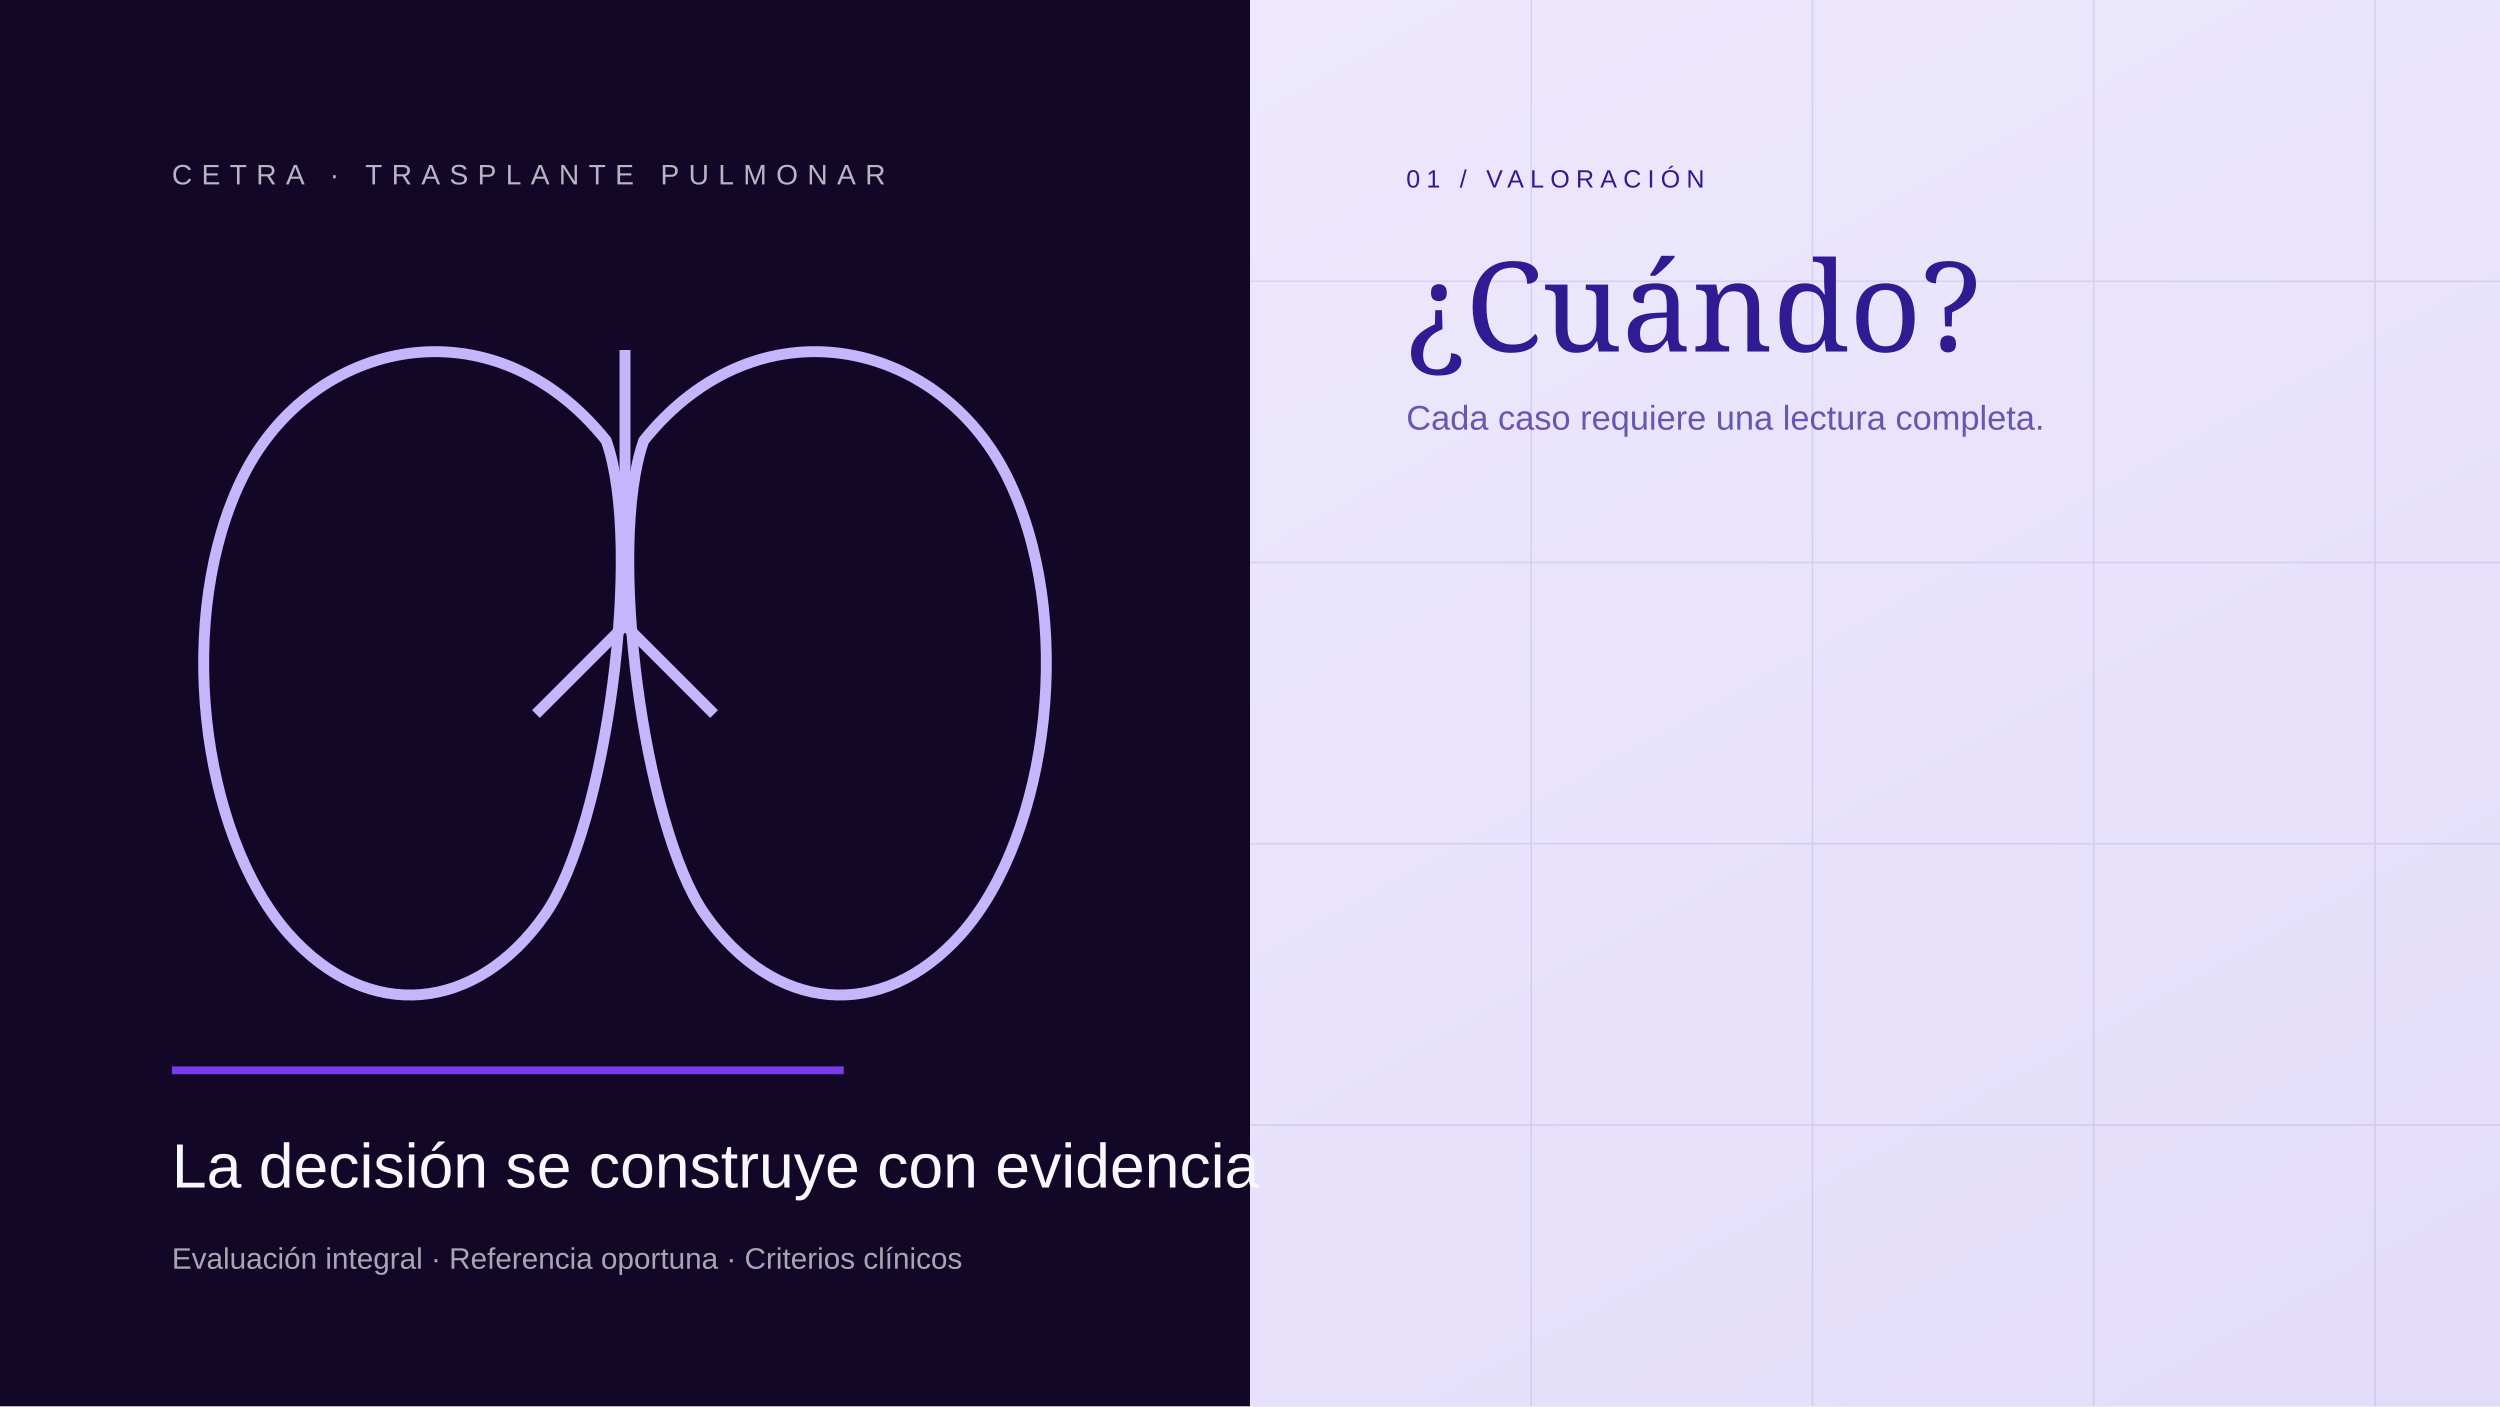
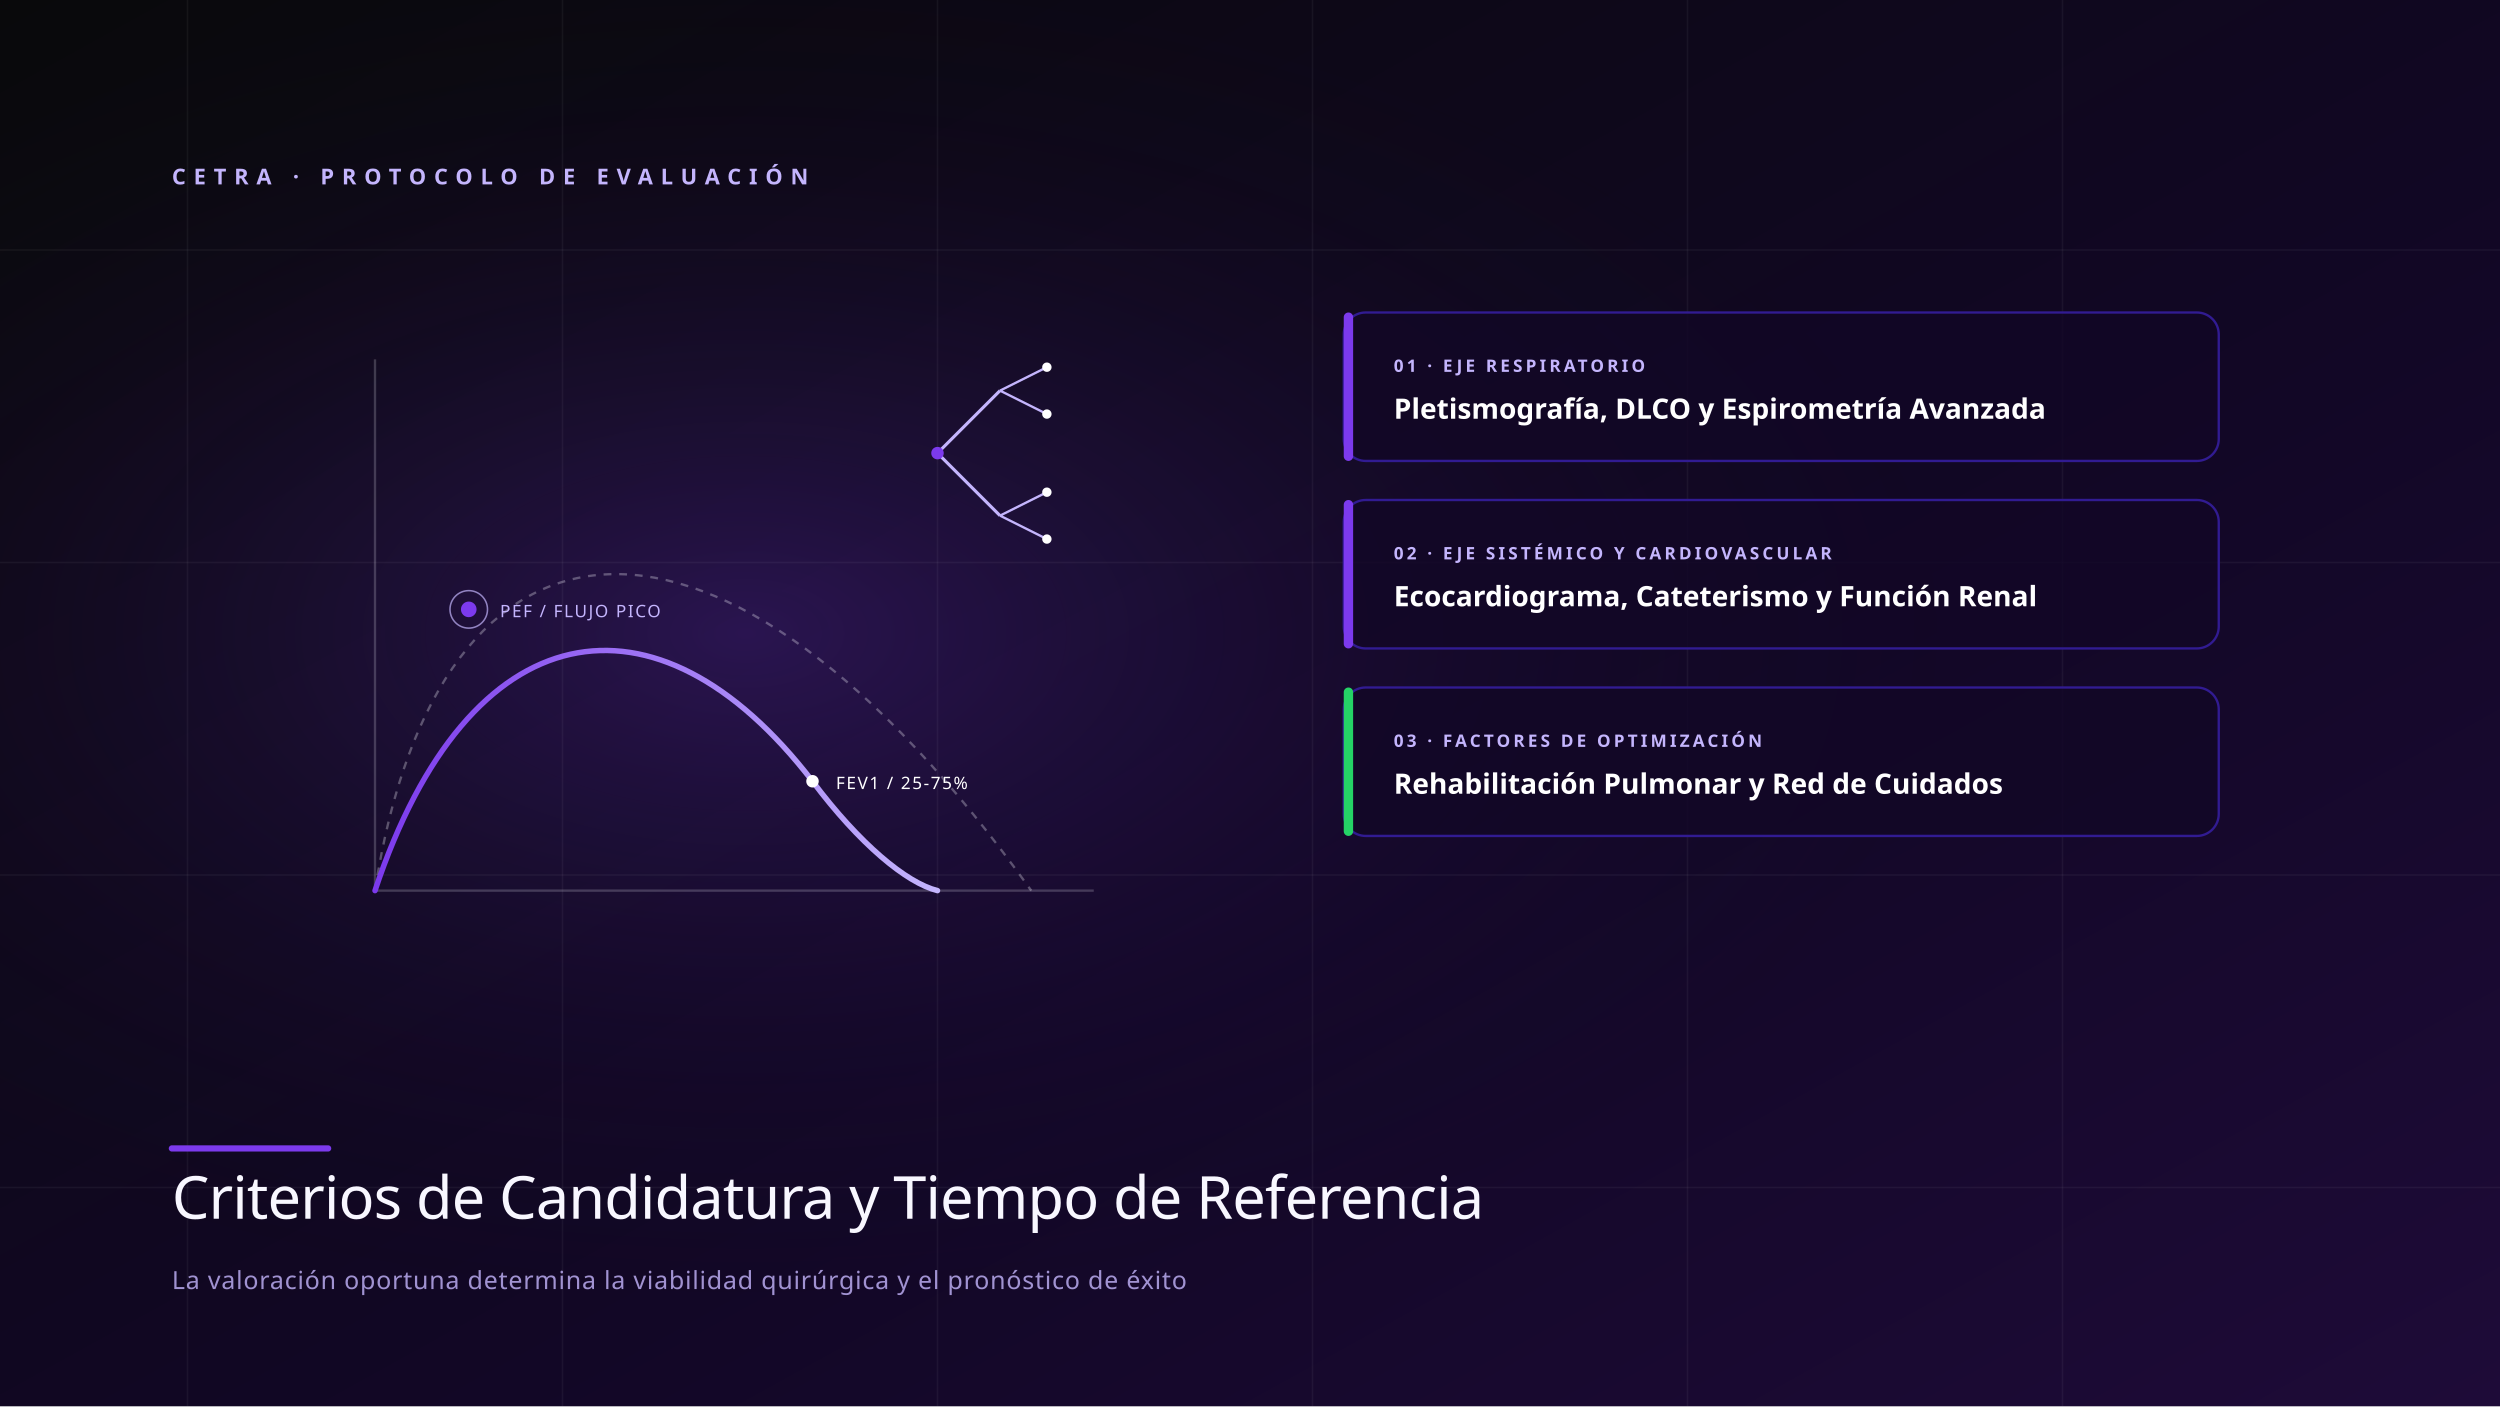
- <svg xmlns="http://www.w3.org/2000/svg" viewBox="0 0 1600 900" role="img" aria-labelledby="t d">
+ <svg xmlns="http://www.w3.org/2000/svg" viewBox="0 0 1600 900" role="img" aria-labelledby="title desc">
  <defs>
-     <linearGradient id="g" x1="0" x2="1" y1="0" y2="1">
-       <stop stop-color="#f8f7ff" />
-       <stop offset="1" stop-color="#e8e4f8" />
+     <linearGradient id="darkBg" x1="0" y1="0" x2="1" y2="1">
+       <stop offset="0%" stop-color="#09090B" />
+       <stop offset="60%" stop-color="#120726" />
+       <stop offset="100%" stop-color="#1e0b38" />
    </linearGradient>
-     <linearGradient id="v" x1="0" x2="1">
-       <stop stop-color="#311B92" />
-       <stop offset="1" stop-color="#7C3AED" />
+     <radialGradient id="radialAccent" cx="30%" cy="45%" r="50%">
+       <stop offset="0%" stop-color="#7C3AED" stop-opacity="0.25" />
+       <stop offset="100%" stop-color="#09090B" stop-opacity="0" />
+     </radialGradient>
+     <linearGradient id="cyanLine" x1="0" y1="0" x2="1" y2="0">
+       <stop offset="0%" stop-color="#7C3AED" />
+       <stop offset="100%" stop-color="#c4b5fd" />
    </linearGradient>
  </defs>
-   <rect width="1600" height="900" fill="url(#g)" />
-   <path d="M980 0v900M1160 0v900M1340 0v900M1520 0v900M800 180h800M800 360h800M800 540h800M800 720h800" stroke="#311B92" stroke-opacity=".12" />
-   <rect x="0" y="0" width="800" height="900" fill="#120726" />
-   <path d="M800 0h800v900H800z" fill="#c4b5fd" opacity=".16" />
-   <g fill="none" stroke="#c4b5fd" stroke-width="7">
-     <path d="M388 282c-73-91-188-65-232 22-45 89-28 230 29 294 51 57 120 50 164-13 39-56 63-235 39-303Z" />
-     <path d="M412 282c73-91 188-65 232 22 45 89 28 230-29 294-51 57-120 50-164-13-39-56-63-235-39-303Z" />
-     <path d="M400 224v176M400 400l-57 57M400 400l57 57" />
+   <rect width="1600" height="900" fill="url(#darkBg)" />
+   <rect width="1600" height="900" fill="url(#radialAccent)" />
+   <g stroke="#f8f7ff" stroke-opacity="0.05" stroke-width="1">
+     <line x1="120" y1="0" x2="120" y2="900" />
+     <line x1="360" y1="0" x2="360" y2="900" />
+     <line x1="600" y1="0" x2="600" y2="900" />
+     <line x1="840" y1="0" x2="840" y2="900" />
+     <line x1="1080" y1="0" x2="1080" y2="900" />
+     <line x1="1320" y1="0" x2="1320" y2="900" />
+     <line x1="0" y1="160" x2="1600" y2="160" />
+     <line x1="0" y1="360" x2="1600" y2="360" />
+     <line x1="0" y1="560" x2="1600" y2="560" />
+     <line x1="0" y1="760" x2="1600" y2="760" />
  </g>
-   <path d="M110 685h430" stroke="#7C3AED" stroke-width="5" />
-   <g fill="#f8f7ff" font-family="DM Sans,Arial,sans-serif">
-     <text x="110" y="118" font-size="18" letter-spacing="6" opacity=".72">CETRA · TRASPLANTE PULMONAR</text>
-     <text x="110" y="760" font-size="40">La decisión se construye con evidencia</text>
-     <text x="110" y="812" font-size="19" opacity=".66">Evaluación integral · Referencia oportuna · Criterios clínicos</text>
+   <g transform="translate(180, 190)">
+     <line x1="60" y1="40" x2="60" y2="380" stroke="#f8f7ff" stroke-opacity="0.2" stroke-width="1.5" />
+     <line x1="60" y1="380" x2="520" y2="380" stroke="#f8f7ff" stroke-opacity="0.2" stroke-width="1.5" />
+     <path d="M 60,380 C 100,120 280,100 480,380" fill="none" stroke="#f8f7ff" stroke-width="1.5" stroke-dasharray="5 5" stroke-opacity="0.3" />
+     <path d="M 60,380 C 120,200 240,180 340,310 C 370,350 400,375 420,380" fill="none" stroke="url(#cyanLine)" stroke-width="3.5" stroke-linecap="round" />
+     <circle cx="120" cy="200" r="5" fill="#7C3AED" />
+     <circle cx="120" cy="200" r="12" fill="none" stroke="#c4b5fd" stroke-width="1" stroke-opacity="0.7" />
+     <text x="140" y="205" fill="#c4b5fd" font-family="'DM Sans', system-ui, sans-serif" font-size="11" letter-spacing="1">PEF / FLUJO PICO</text>
+     <circle cx="340" cy="310" r="4" fill="#FFFFFF" />
+     <text x="355" y="315" fill="#FFFFFF" font-family="'DM Sans', system-ui, sans-serif" font-size="11" letter-spacing="1">FEV1 / 25-75%</text>
+     <g transform="translate(420, 100)" stroke="#c4b5fd" fill="none">
+       <path d="M 0,0 L 40,40 M 0,0 L 40,-40" stroke-width="2" />
+       <path d="M 40,40 L 70,55 M 40,40 L 70,25" stroke-width="1.5" />
+       <path d="M 40,-40 L 70,-25 M 40,-40 L 70,-55" stroke-width="1.5" />
+       <circle cx="0" cy="0" r="4" fill="#7C3AED" stroke="none" />
+       <circle cx="70" cy="55" r="3" fill="#FFFFFF" stroke="none" />
+       <circle cx="70" cy="25" r="3" fill="#FFFFFF" stroke="none" />
+       <circle cx="70" cy="-25" r="3" fill="#FFFFFF" stroke="none" />
+       <circle cx="70" cy="-55" r="3" fill="#FFFFFF" stroke="none" />
+     </g>
  </g>
-   <g fill="#311B92" font-family="DM Sans,Arial,sans-serif">
-     <text x="900" y="120" font-size="16" letter-spacing="4">01 / VALORACIÓN</text>
-     <text x="900" y="225" font-size="80" font-family="Georgia,serif">¿Cuándo?</text>
-     <text x="900" y="275" font-size="22" opacity=".7">Cada caso requiere una lectura completa.</text>
+   <g transform="translate(860, 200)">
+     <g transform="translate(0, 0)">
+       <rect width="560" height="95" rx="14" fill="#120726" fill-opacity="0.8" stroke="#311B92" stroke-width="1.5" />
+       <rect x="0" y="0" width="6" height="95" rx="3" fill="#7C3AED" />
+       <text x="32" y="38" fill="#c4b5fd" font-family="'DM Sans', system-ui, sans-serif" font-size="11" font-weight="700" letter-spacing="2">01 · EJE RESPIRATORIO</text>
+       <text x="32" y="68" fill="#FFFFFF" font-family="'DM Sans', system-ui, sans-serif" font-size="18" font-weight="600">Pletismografía, DLCO y Espirometría Avanzada</text>
+     </g>
+     <g transform="translate(0, 120)">
+       <rect width="560" height="95" rx="14" fill="#120726" fill-opacity="0.8" stroke="#311B92" stroke-width="1.5" />
+       <rect x="0" y="0" width="6" height="95" rx="3" fill="#7C3AED" />
+       <text x="32" y="38" fill="#c4b5fd" font-family="'DM Sans', system-ui, sans-serif" font-size="11" font-weight="700" letter-spacing="2">02 · EJE SISTÉMICO Y CARDIOVASCULAR</text>
+       <text x="32" y="68" fill="#FFFFFF" font-family="'DM Sans', system-ui, sans-serif" font-size="18" font-weight="600">Ecocardiograma, Cateterismo y Función Renal</text>
+     </g>
+     <g transform="translate(0, 240)">
+       <rect width="560" height="95" rx="14" fill="#120726" fill-opacity="0.8" stroke="#311B92" stroke-width="1.5" />
+       <rect x="0" y="0" width="6" height="95" rx="3" fill="#25D366" />
+       <text x="32" y="38" fill="#c4b5fd" font-family="'DM Sans', system-ui, sans-serif" font-size="11" font-weight="700" letter-spacing="2">03 · FACTORES DE OPTIMIZACIÓN</text>
+       <text x="32" y="68" fill="#FFFFFF" font-family="'DM Sans', system-ui, sans-serif" font-size="18" font-weight="600">Rehabilitación Pulmonar y Red de Cuidados</text>
+     </g>
  </g>
+   <g fill="#f8f7ff" font-family="'DM Sans', system-ui, sans-serif">
+     <text x="110" y="118" font-size="14" font-weight="700" letter-spacing="5" fill="#c4b5fd">
+       CETRA · PROTOCOLO DE EVALUACIÓN
+     </text>
+     <text x="110" y="780" font-size="38" font-weight="300" letter-spacing="-0.5">
+       Criterios de Candidatura y Tiempo de Referencia
+     </text>
+     <text x="110" y="825" font-size="16" font-weight="400" fill="#c4b5fd" opacity="0.8" letter-spacing="0.5">
+       La valoración oportuna determina la viabilidad quirúrgica y el pronóstico de éxito
+     </text>
+   </g>
+   <line x1="110" y1="735" x2="210" y2="735" stroke="#7C3AED" stroke-width="4" stroke-linecap="round" />
</svg>
